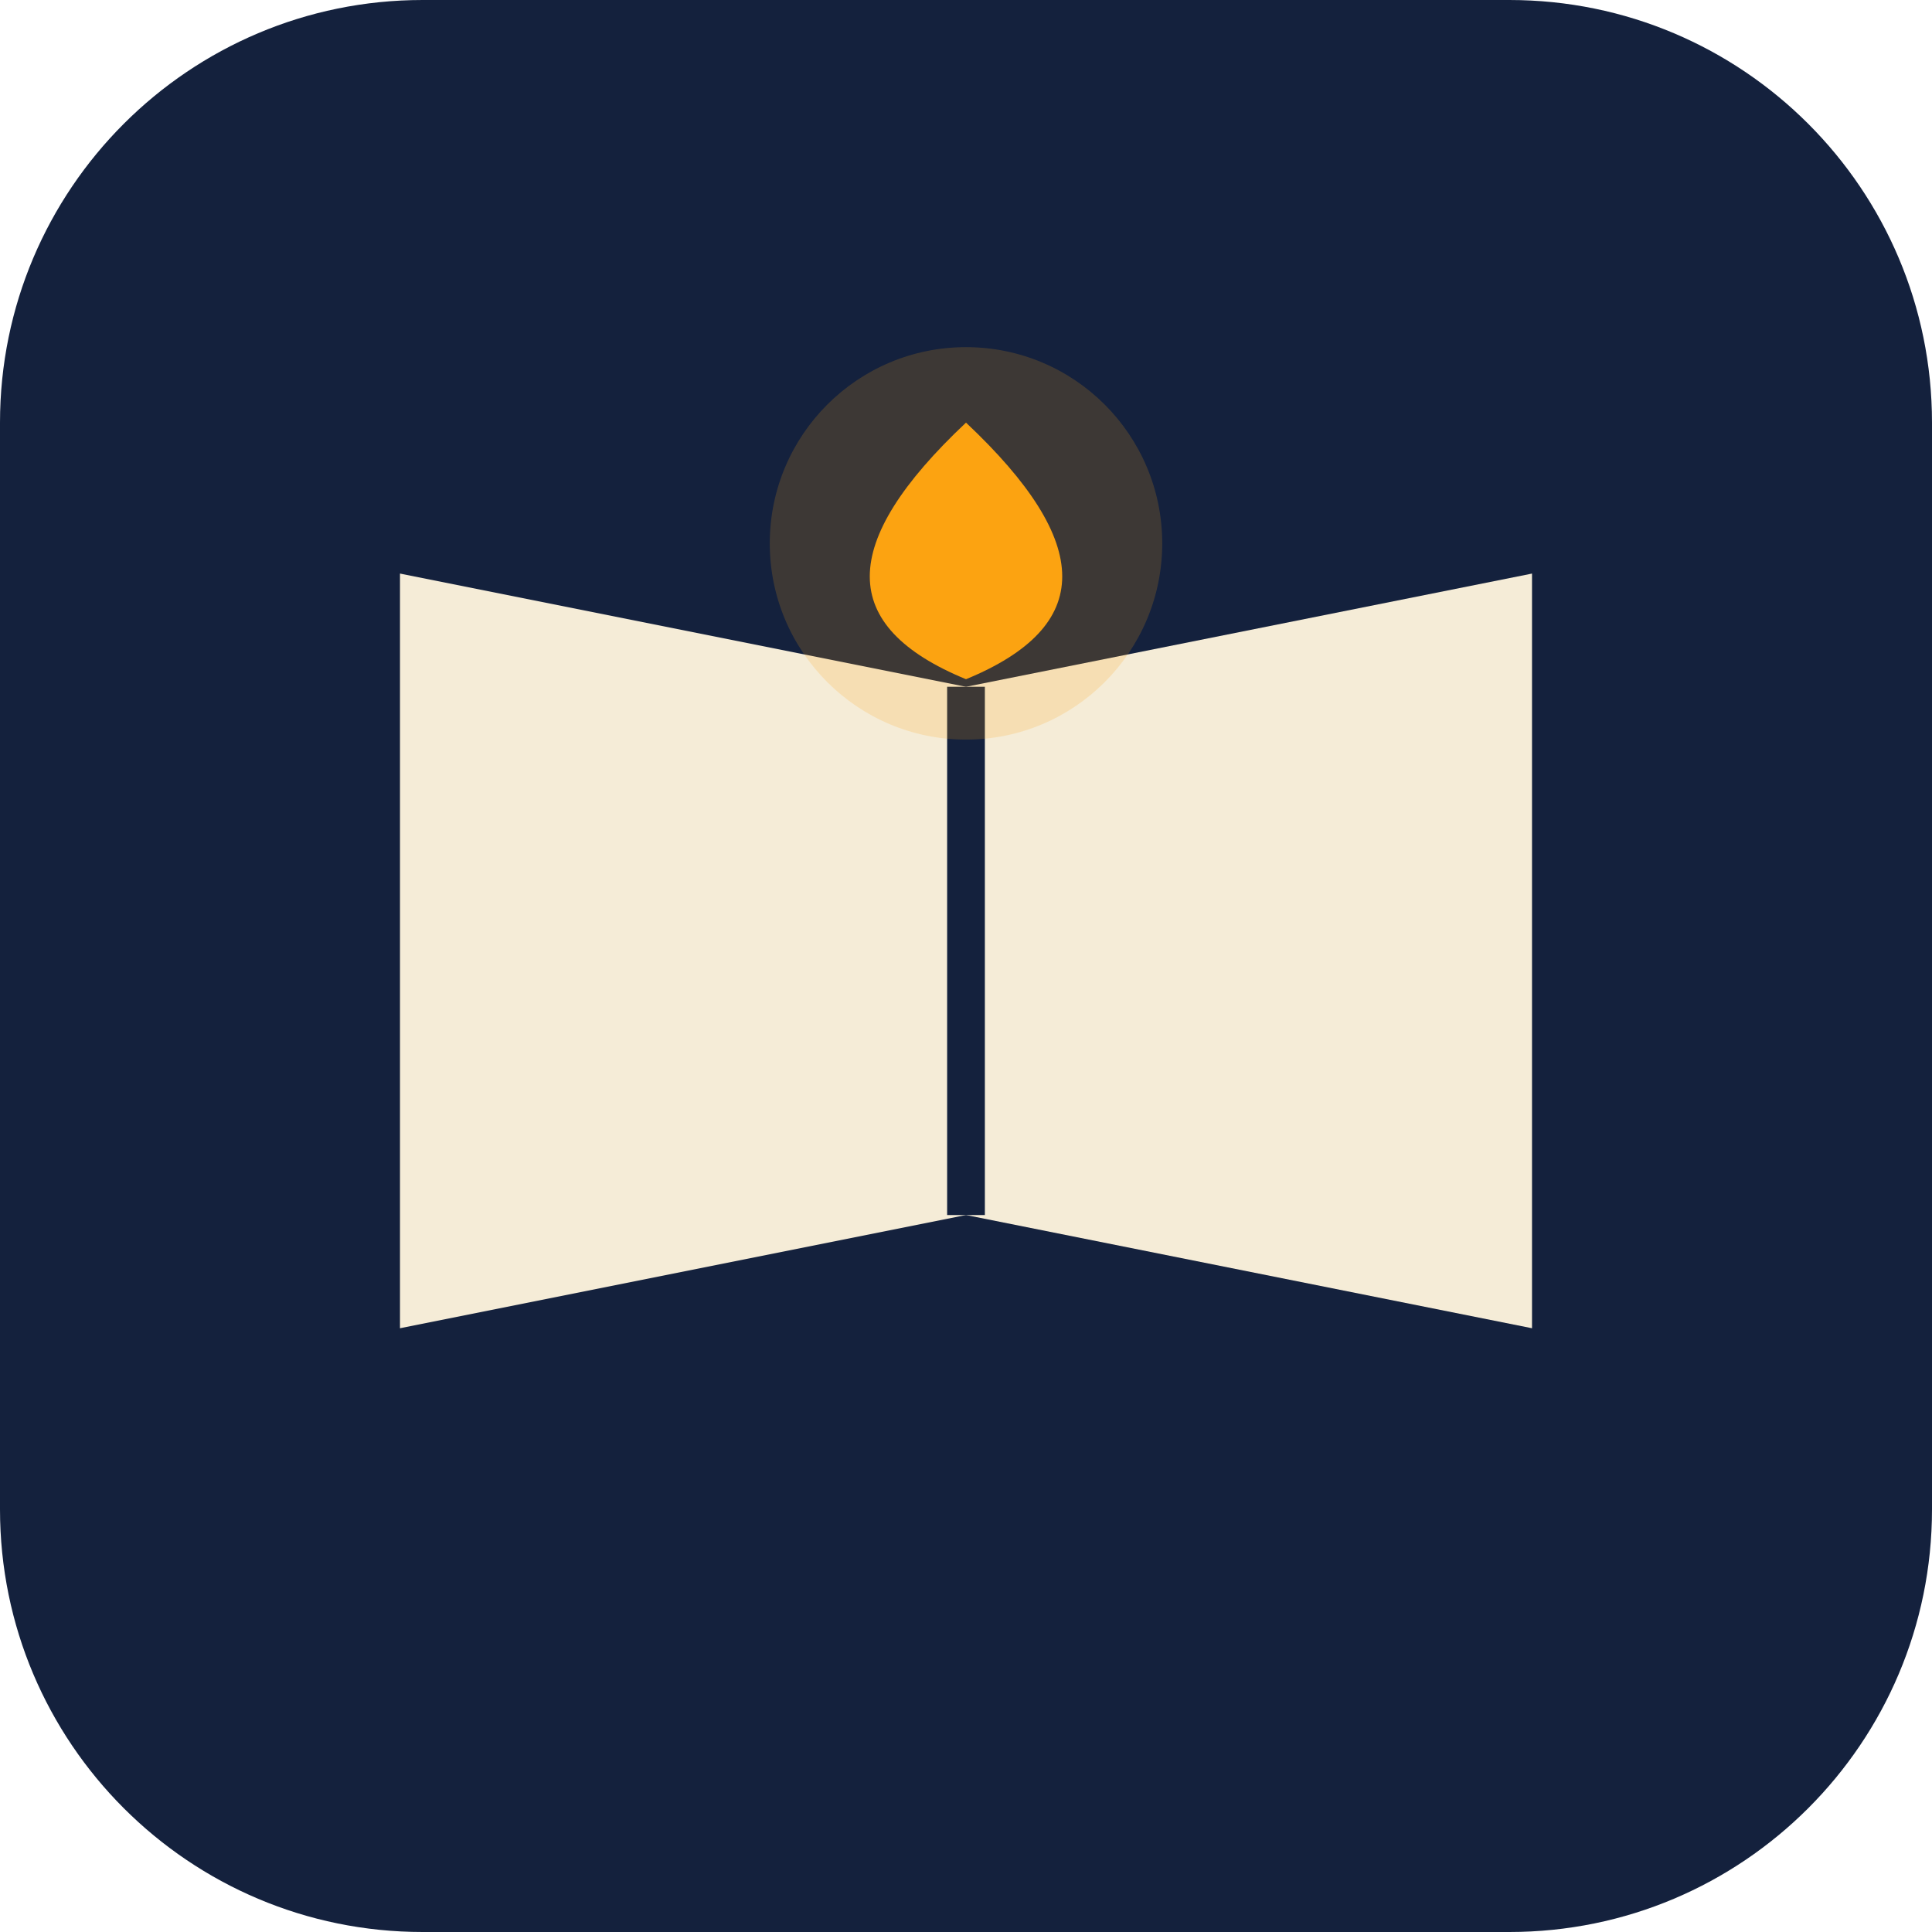
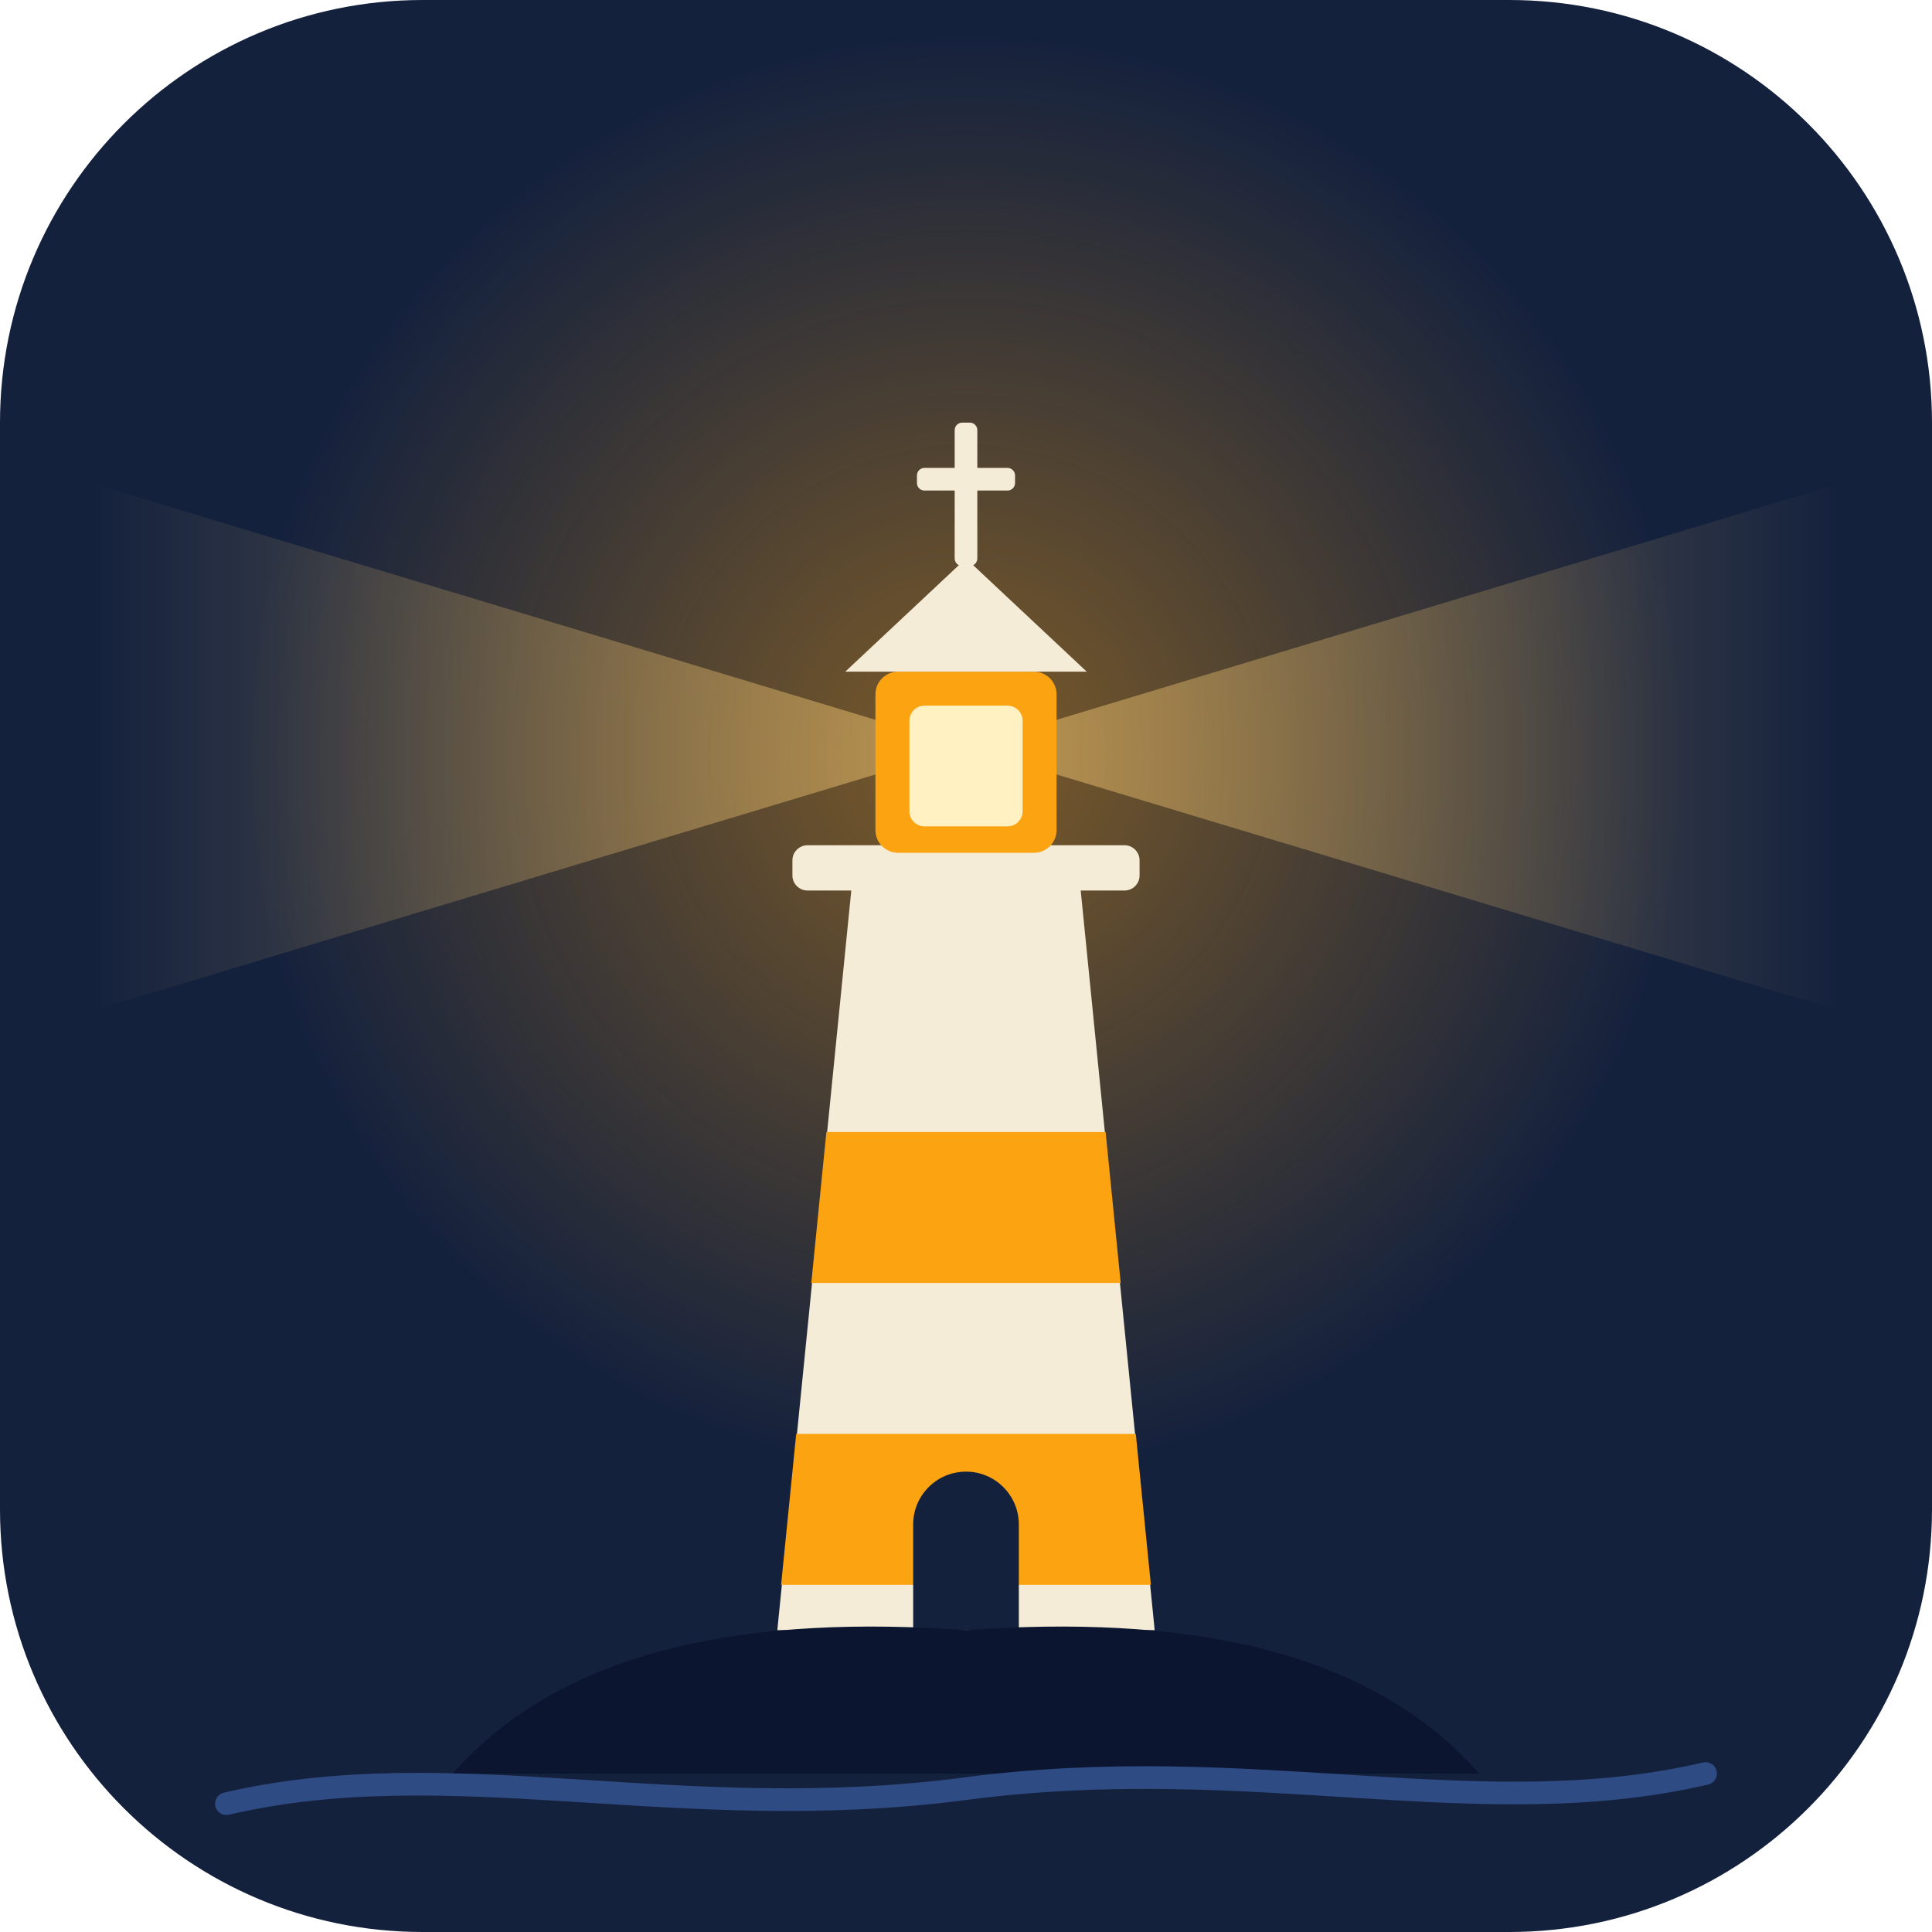
<svg xmlns="http://www.w3.org/2000/svg" viewBox="0 0 512 512">
+   <defs>
+     <radialGradient id="g" cx="50%" cy="50%" r="50%">
+       <stop offset="0" stop-color="#fca311" stop-opacity=".45" />
+       <stop offset="1" stop-color="#fca311" stop-opacity="0" />
+     </radialGradient>
+     <linearGradient id="bl" x1="1" y1="0" x2="0" y2="0">
+       <stop offset="0" stop-color="#ffd27a" stop-opacity=".5" />
+       <stop offset="1" stop-color="#ffd27a" stop-opacity="0" />
+     </linearGradient>
+     <linearGradient id="br" x1="0" y1="0" x2="1" y2="0">
+       <stop offset="0" stop-color="#ffd27a" stop-opacity=".5" />
+       <stop offset="1" stop-color="#ffd27a" stop-opacity="0" />
+     </linearGradient>
+   </defs>
  <rect width="512" height="512" rx="112" fill="#14213d" />
-   <g transform="translate(256 262)">
-     <path d="M-150 90 L0 60 L150 90 L150 -110 L0 -80 L-150 -110 Z" fill="#f5ecd7" />
-     <path d="M0 60 L0 -80" stroke="#14213d" stroke-width="10" />
-     <path d="M0 -150 C34 -118 34 -96 0 -82 C-34 -96 -34 -118 0 -150Z" fill="#fca311" />
-     <circle cx="0" cy="-118" r="52" fill="#fca311" opacity=".18" />
-   </g>
+   <circle cx="256" cy="200" r="190" fill="url(#g)" />
+   <polygon points="256,198 24,128 24,268" fill="url(#bl)" />
+   <polygon points="256,198 488,128 488,268" fill="url(#br)" />
+   <polygon points="206,432 306,432 286,232 226,232" fill="#f5ecd7" />
+   <polygon points="219,300 293,300 297,340 215,340" fill="#fca311" />
+   <polygon points="211,380 301,380 305,420 207,420" fill="#fca311" />
+   <path d="M242 432 V404 a14 14 0 0 1 28 0 V432Z" fill="#14213d" />
+   <rect x="210" y="224" width="92" height="12" rx="4" fill="#f5ecd7" />
+   <rect x="232" y="178" width="48" height="48" rx="6" fill="#fca311" />
+   <rect x="241" y="187" width="30" height="32" rx="4" fill="#fff1c2" />
+   <polygon points="224,178 256,148 288,178" fill="#f5ecd7" />
+   <rect x="253" y="112" width="6" height="38" rx="2" fill="#f5ecd7" />
+   <rect x="243" y="124" width="26" height="6" rx="2" fill="#f5ecd7" />
+   <path d="M120 470 C150 436 200 428 256 432 C312 428 362 436 392 470Z" fill="#0b1530" />
+   <path d="M60 478 C120 464 180 484 256 474 C332 464 392 484 452 470" fill="none" stroke="#2f4b84" stroke-width="6" stroke-linecap="round" />
</svg>
